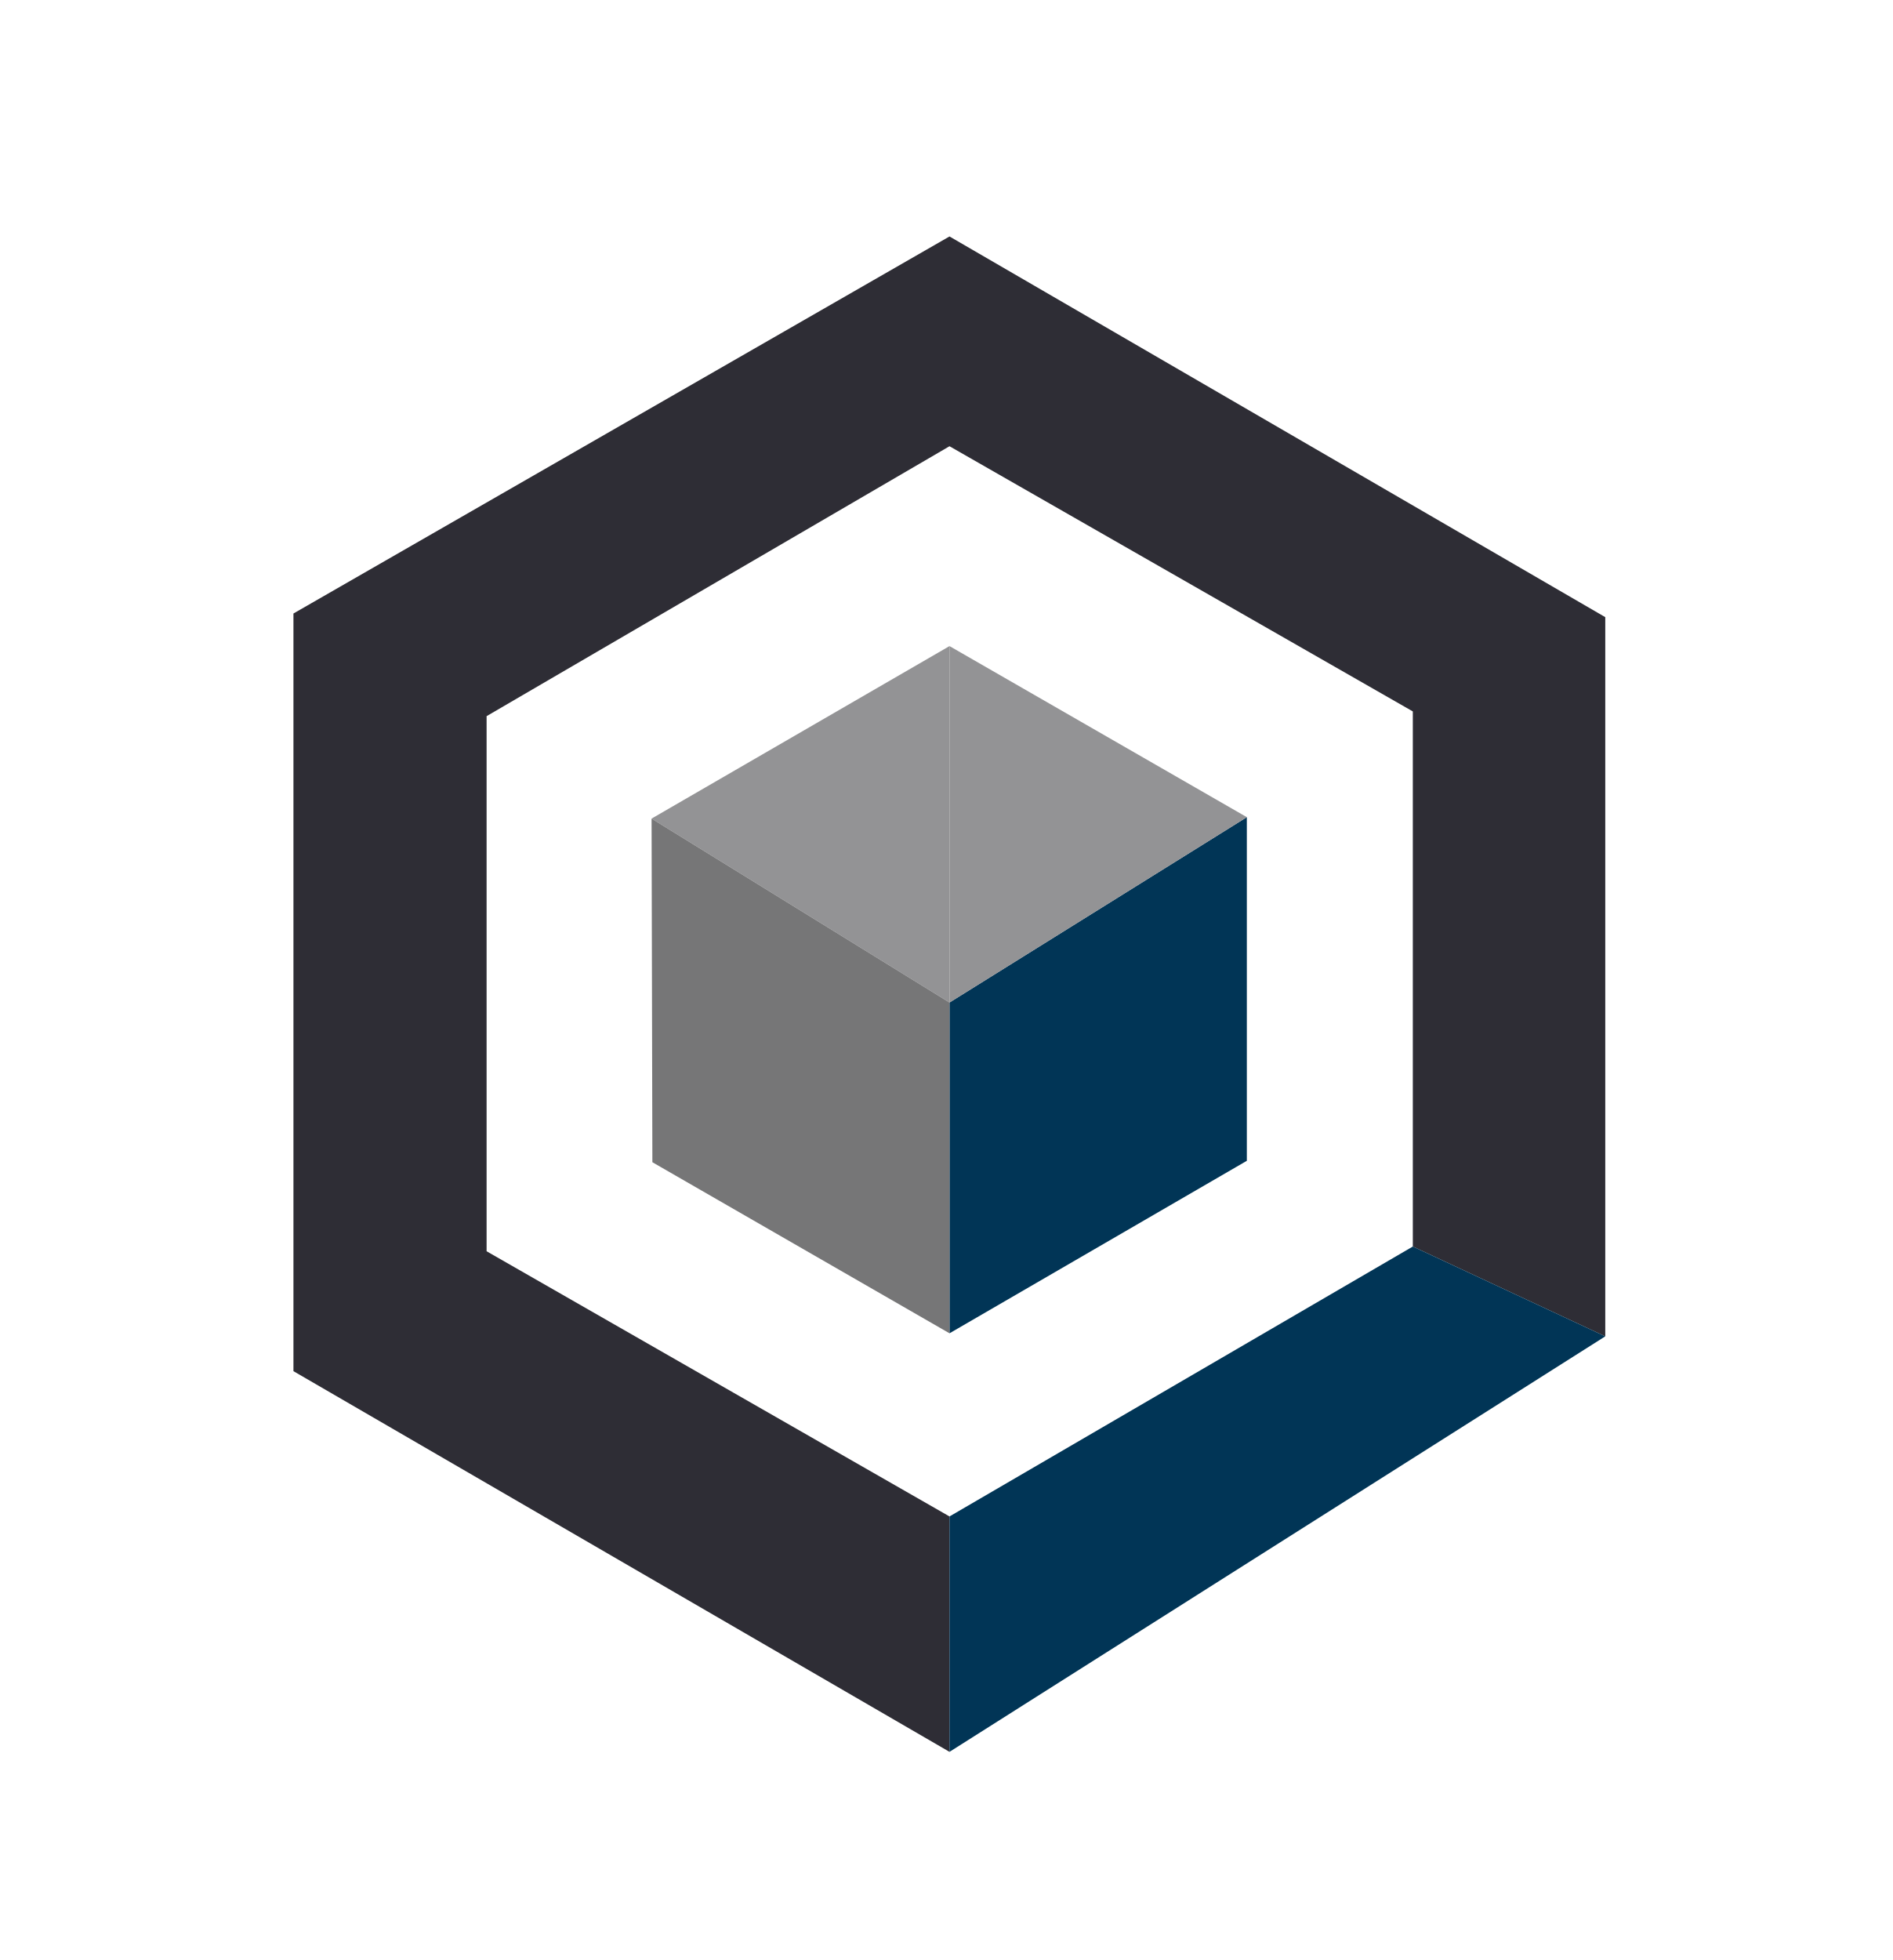
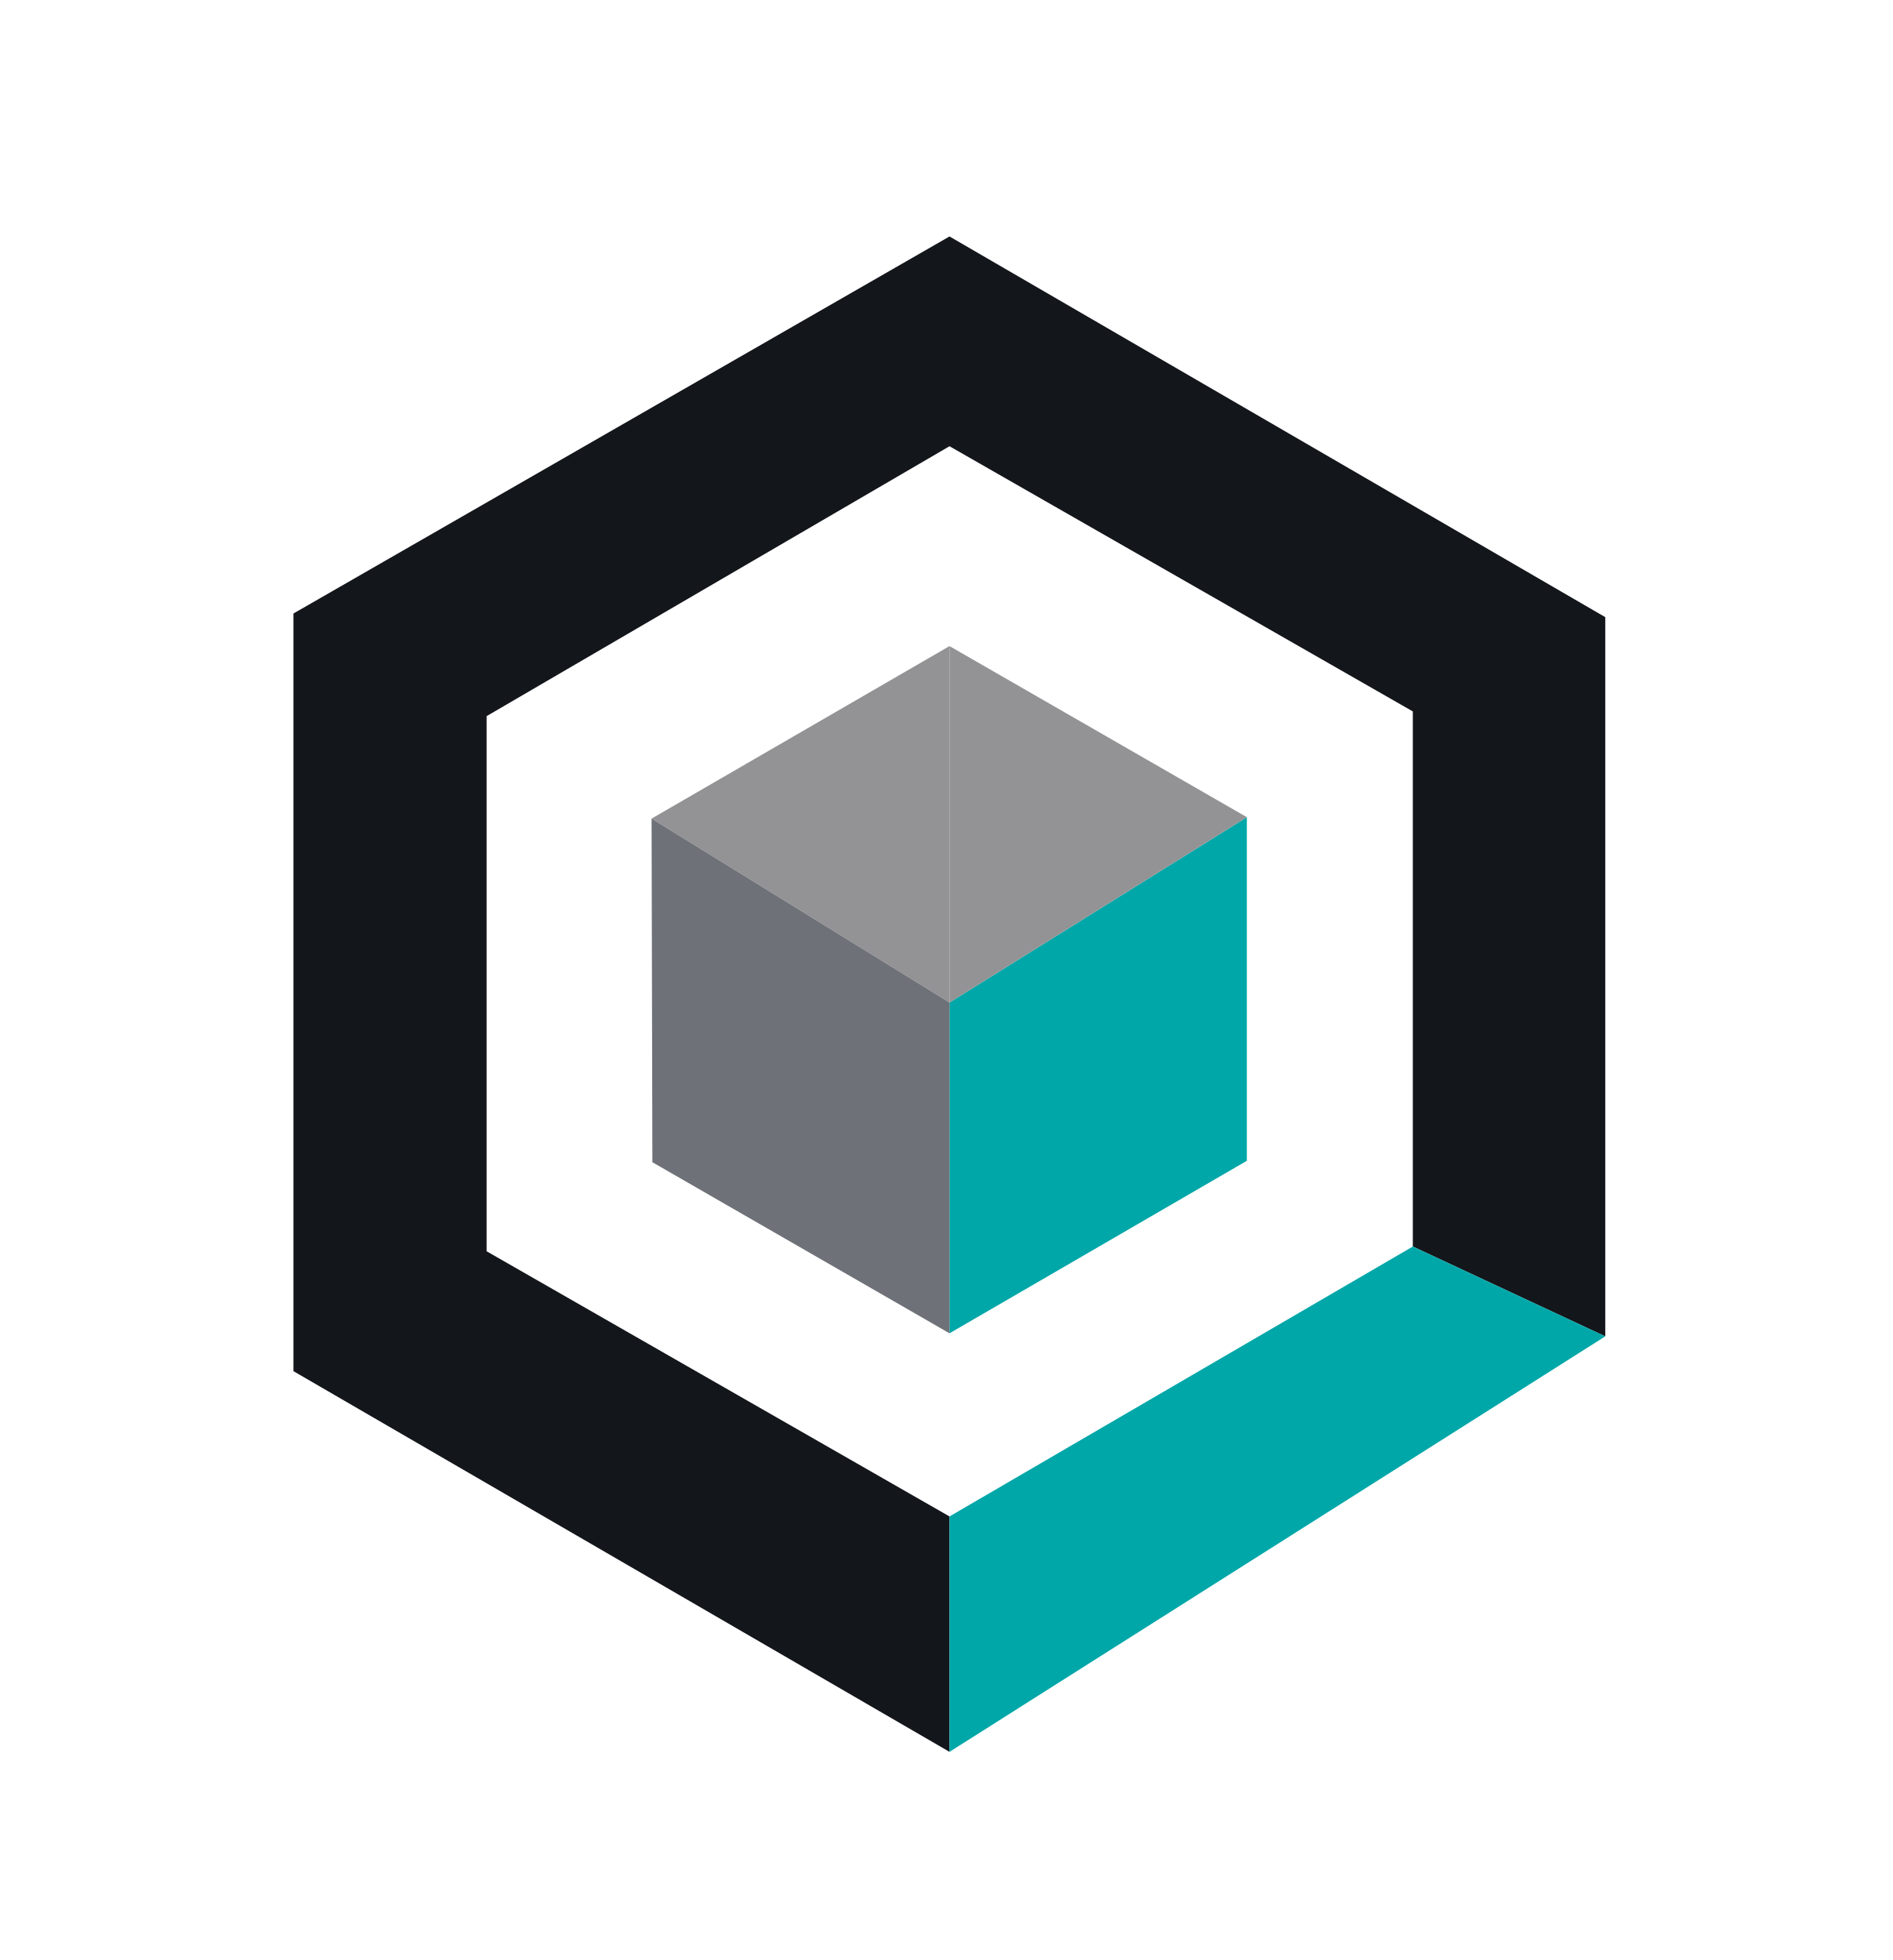
<svg xmlns="http://www.w3.org/2000/svg" version="1.1" id="Шар_1" x="0px" y="0px" viewBox="0 0 452 468" style="enable-background:new 0 0 452 468;" xml:space="preserve">
  <style type="text/css">
- 	.st0{fill:#2E2D35;}
+ 	.st0{fill:#13161b;}
	.st1{fill:#939395;}
- 	.st2{fill:#013556;}
- 	.st3{fill:#767677;}
+ 	.st2{fill:#00a7a8;}
+ 	.st3{fill:#6e7278;}
</style>
  <polygon class="st0" points="226.76,56.46 383.37,147.36 383.37,319.09 337.41,297.64 337.41,169.87 226.76,106.55 116.21,171   116.21,298.77 226.76,362.09 226.76,418.3 70.08,327.4 70.08,146.49 " />
  <polygon class="st1" points="226.76,239.38 155.61,195.46 226.76,154.27 " />
  <polygon class="st2" points="226.76,362.09 337.41,297.64 383.37,319.09 226.76,418.3 " />
  <polygon class="st2" points="297.77,277.17 297.77,195.12 226.76,239.38 226.76,318.36 " />
  <polygon class="st3" points="155.61,195.46 226.76,239.38 226.76,318.36 155.8,277.51 " />
  <polygon class="st1" points="226.76,154.27 297.77,195.12 226.76,239.38 " />
</svg>
